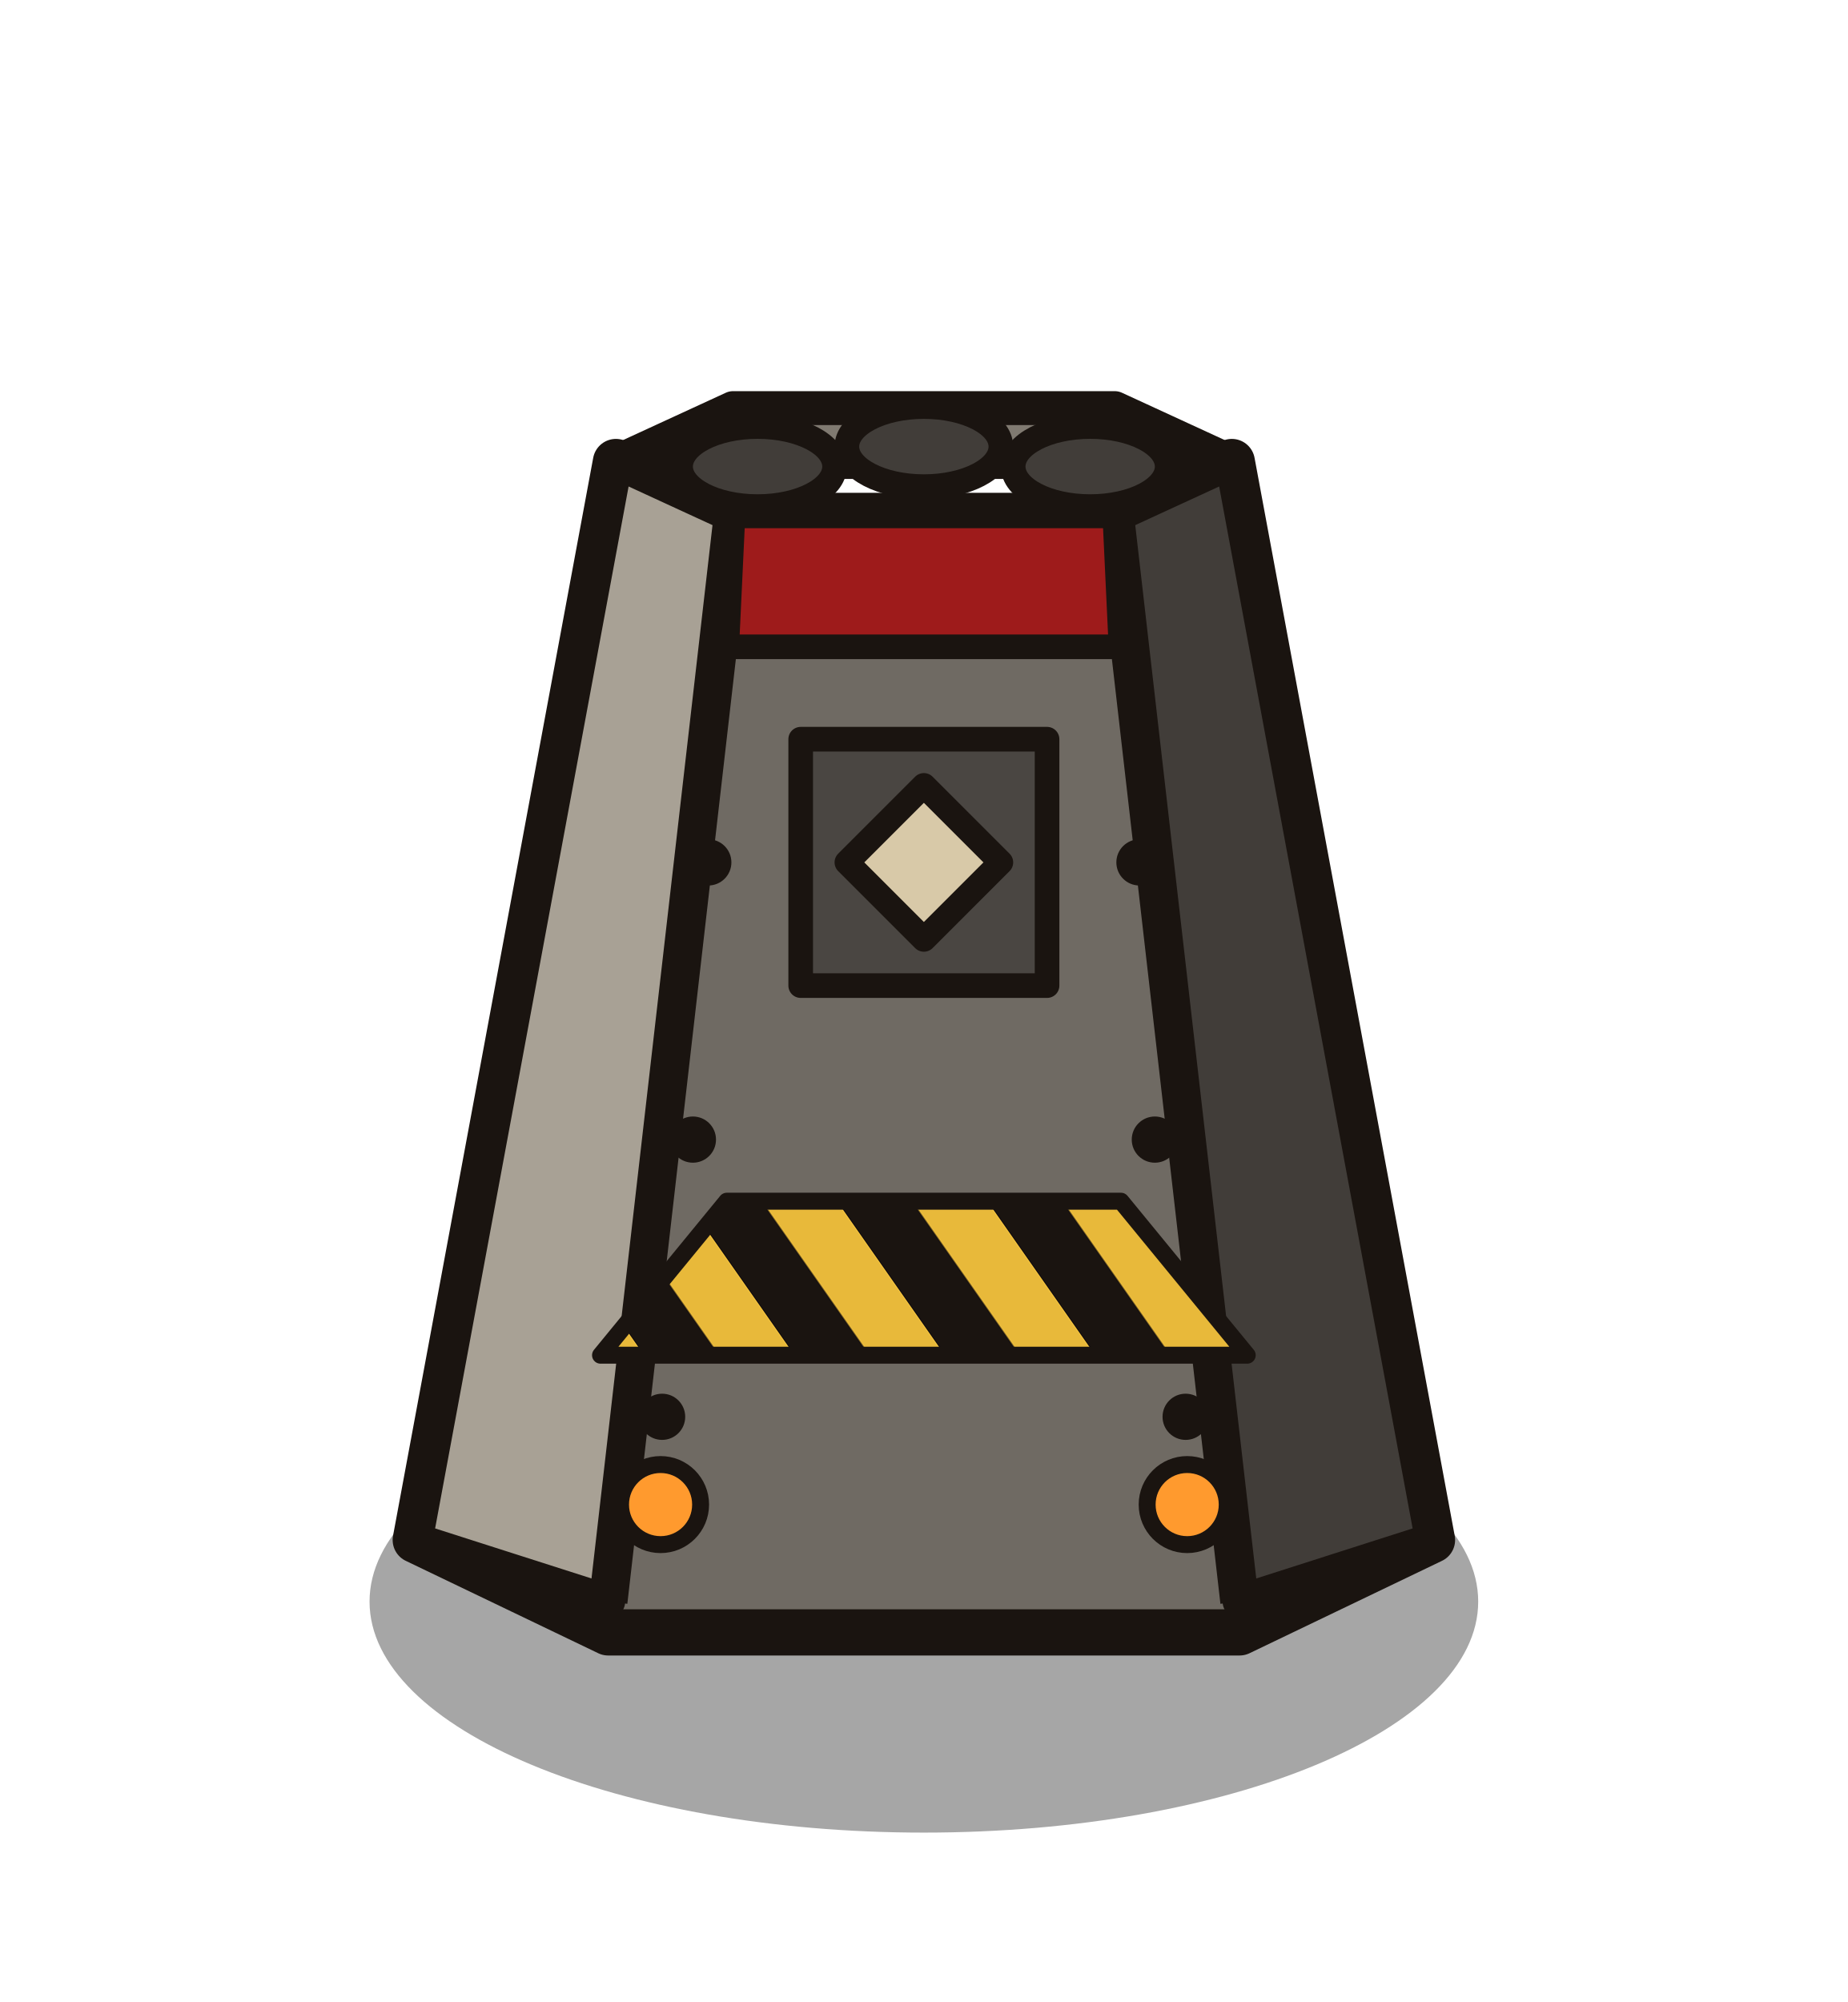
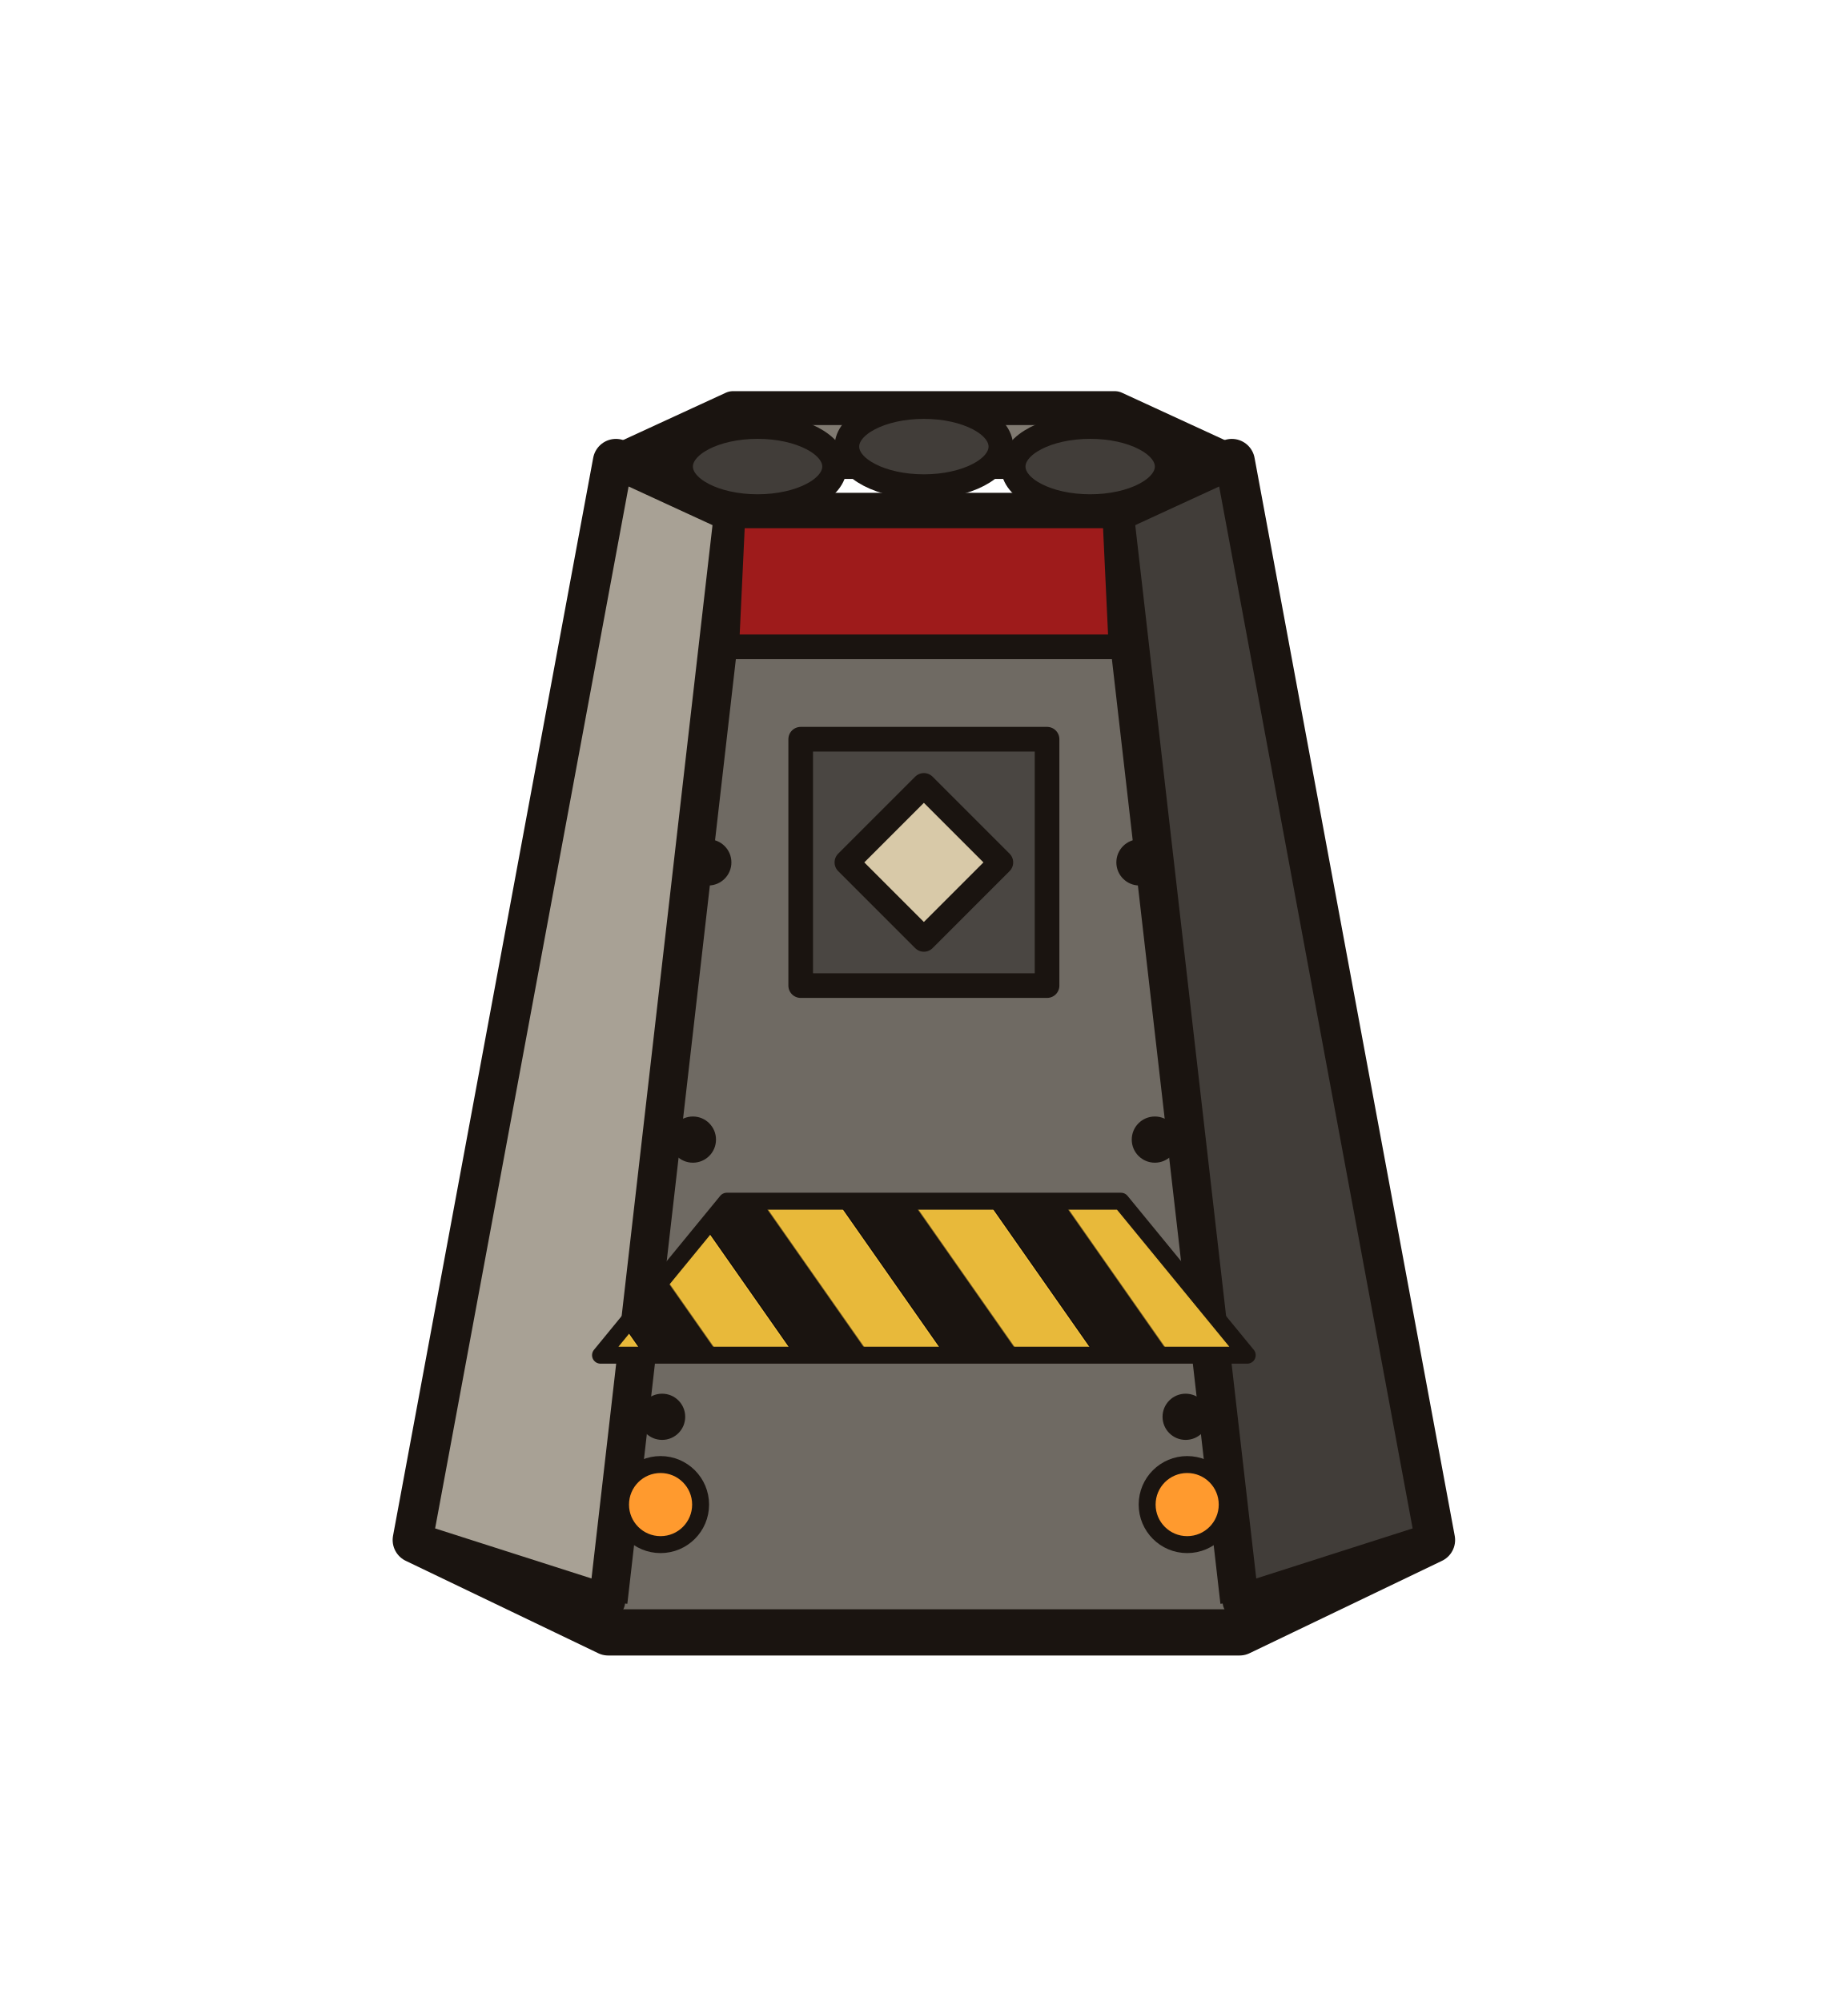
<svg xmlns="http://www.w3.org/2000/svg" viewBox="-60 -100 120 130" width="240" height="260">
  <style>.k3{stroke:#1a1410;stroke-width:3px;stroke-linejoin:round;stroke-linecap:round}.k2{stroke:#1a1410;stroke-width:2.2px;stroke-linejoin:round;stroke-linecap:round}.k15{stroke:#1a1410;stroke-width:1.6px;stroke-linejoin:round;stroke-linecap:round}.k1{stroke:#1a1410;stroke-width:1.1px;stroke-linejoin:round}</style>
  <defs>
    <pattern id="haz" width="8" height="8" patternUnits="userSpaceOnUse" patternTransform="rotate(-35)">
      <rect width="8" height="8" fill="#e8b93a" />
      <rect width="4" height="8" fill="#1a1410" />
    </pattern>
    <filter id="sil">
      <feColorMatrix type="matrix" values="0 0 0 0 0.11  0 0 0 0 0.08  0 0 0 0 0.06  0 0 0 1 0" />
    </filter>
    <g id="pod-a">
      <ellipse cx="0" cy="4" rx="36" ry="15" fill="rgba(0,0,0,.35)" stroke="none" />
      <path class="k3" d="M-32,0 L-19,-70 A19,8.55 0 0 0 19,-70 L32,0 A32,14.4 0 0 1 -32,0 Z" fill="#6f6a63" />
      <path d="M-32,0 L-19,-70" fill="none" stroke="#a8a195" stroke-width="6" />
      <path d="M-13,-2 L-8,-68" fill="none" stroke="#1a1410" stroke-width="2.5" />
      <path d="M13,-2 L8,-68" fill="none" stroke="#1a1410" stroke-width="2.5" />
      <path class="k1" d="M-29.5,-14 A29.5,13.275 0 0 0 29.5,-14 L29.5,-5 A29.5,13.275 0 0 1 -29.5,-5 Z" fill="url(#haz)" />
      <path class="k15" d="M-19.6,-64 A19.6,8.82 0 0 0 19.6,-64 L19.6,-58 A19.6,8.82 0 0 1 -19.6,-58 Z" fill="#9e1b1b" />
      <circle cx="-16.1" cy="-55.9" r="1.5" fill="#1a1410" stroke="none" />
      <circle cx="-10.8" cy="-53.7" r="1.5" fill="#1a1410" stroke="none" />
      <circle cx="-5.4" cy="-52.6" r="1.5" fill="#1a1410" stroke="none" />
      <circle cx="0.0" cy="-52.3" r="1.5" fill="#1a1410" stroke="none" />
      <circle cx="5.4" cy="-52.6" r="1.5" fill="#1a1410" stroke="none" />
      <circle cx="10.8" cy="-53.7" r="1.5" fill="#1a1410" stroke="none" />
      <circle cx="16.1" cy="-55.9" r="1.5" fill="#1a1410" stroke="none" />
      <circle cx="-24.6" cy="-13.8" r="1.5" fill="#1a1410" stroke="none" />
      <circle cx="-16.4" cy="-10.3" r="1.5" fill="#1a1410" stroke="none" />
      <circle cx="-8.2" cy="-8.7" r="1.5" fill="#1a1410" stroke="none" />
      <circle cx="0.0" cy="-8.3" r="1.5" fill="#1a1410" stroke="none" />
      <circle cx="8.2" cy="-8.7" r="1.5" fill="#1a1410" stroke="none" />
      <circle cx="16.4" cy="-10.3" r="1.5" fill="#1a1410" stroke="none" />
      <circle cx="24.6" cy="-13.8" r="1.5" fill="#1a1410" stroke="none" />
      <polygon class="k15" points="-9.0,-52.0 9.0,-52.0 9.0,-34.0 -9.0,-34.0" fill="#4a4642" />
      <circle class="k15" cx="0" cy="-43" r="5" fill="#d8c9a8" />
      <ellipse class="k2" cx="0" cy="-70" rx="19" ry="8.6" fill="#807a71" />
      <ellipse class="k15" cx="-11.4" cy="-68.632" rx="5" ry="2.6" fill="#413d39" />
      <ellipse class="k15" cx="0" cy="-70.0" rx="5" ry="2.6" fill="#413d39" />
      <ellipse class="k15" cx="11.4" cy="-68.632" rx="5" ry="2.6" fill="#413d39" />
      <ellipse class="k2" cx="0" cy="0" rx="32" ry="14.4" fill="#2e2b28" />
      <circle class="k1" cx="-16.5" cy="-4.3" r="2.6" fill="#ff9a2e" />
      <circle class="k1" cx="16.5" cy="-4.3" r="2.6" fill="#ff9a2e" />
    </g>
-     <g id="pod-b">
-       <ellipse cx="0" cy="4" rx="36" ry="15" fill="rgba(0,0,0,.35)" stroke="none" />
-       <polygon class="k3" points="-33.0,0.0 -20.5,6.0 20.5,6.0 33.0,0.0 20.0,-70.0 12.4,-66.5 -12.4,-66.5 -20.0,-70.0" fill="#6f6a63" />
-       <polygon class="k2" points="-33.0,0.0 -20.0,-70.0 -12.4,-66.5 -20.5,4.0" fill="#a8a195" />
-       <polygon class="k2" points="20.5,4.0 12.4,-66.5 20.0,-70.0 33.0,0.0" fill="#413d39" />
-       <path d="M-20.5,4 L-12.4,-66.5 M20.5,4 L12.4,-66.5" fill="none" stroke="#1a1410" stroke-width="2.5" />
-       <polygon class="k1" points="-21.0,-12.0 21.0,-12.0 12.8,-22.0 -12.8,-22.0" fill="url(#haz)" />
-       <polygon class="k15" points="-12.4,-66.5 12.4,-66.5 12.8,-58.0 -12.8,-58.0" fill="#9e1b1b" />
-       <polygon class="k15" points="-8.0,-52.0 8.0,-52.0 8.0,-36.0 -8.0,-36.0" fill="#4a4642" />
-       <polygon class="k15" points="0.0,-49.0 5.0,-44.0 0.0,-39.0 -5.0,-44.0" fill="#d8c9a8" />
-       <polygon class="k2" points="-20.0,-70.0 20.0,-70.0 12.4,-73.5 -12.4,-73.5" fill="#807a71" />
-       <ellipse class="k15" cx="-10.8" cy="-69.704" rx="5" ry="2.6" fill="#413d39" />
-       <ellipse class="k15" cx="0" cy="-71.0" rx="5" ry="2.6" fill="#413d39" />
-       <ellipse class="k15" cx="10.8" cy="-69.704" rx="5" ry="2.6" fill="#413d39" />
-       <circle cx="-17" cy="-8" r="1.5" fill="#1a1410" stroke="none" />
-       <circle cx="-15" cy="-26" r="1.5" fill="#1a1410" stroke="none" />
-       <circle cx="-14" cy="-44" r="1.5" fill="#1a1410" stroke="none" />
-       <circle cx="17" cy="-8" r="1.5" fill="#1a1410" stroke="none" />
-       <circle cx="15" cy="-26" r="1.5" fill="#1a1410" stroke="none" />
-       <circle cx="14" cy="-44" r="1.5" fill="#1a1410" stroke="none" />
-       <circle class="k1" cx="-17.1" cy="-2.3" r="2.6" fill="#ff9a2e" />
-       <circle class="k1" cx="17.1" cy="-2.3" r="2.6" fill="#ff9a2e" />
-     </g>
    <g id="pod-c">
      <ellipse cx="0" cy="4" rx="38" ry="16" fill="rgba(0,0,0,.35)" stroke="none" />
      <path class="k3" d="M-31,0 L-18,-70 A18,8.1 0 0 0 18,-70 L31,0 A31,13.95 0 0 1 -31,0 Z" fill="#6f6a63" />
      <path class="k1" d="M-28.6,-16 A28.6,12.87 0 0 0 28.6,-16 L28.6,-6 A28.6,12.87 0 0 1 -28.6,-6 Z" fill="url(#haz)" />
      <polygon class="k2" points="-31.0,2.0 -18.0,-70.0 -13.0,-70.0 -25.0,2.0" fill="#8b857c" />
      <polygon class="k2" points="-15.0,2.0 -8.5,-70.0 -3.5,-70.0 -9.0,2.0" fill="#8b857c" />
      <polygon class="k2" points="1.0,2.0 1.0,-70.0 6.0,-70.0 7.0,2.0" fill="#8b857c" />
      <polygon class="k2" points="17.0,2.0 10.5,-70.0 15.5,-70.0 23.0,2.0" fill="#8b857c" />
      <path d="M-28,-6 L-16,-64" fill="none" stroke="#413d39" stroke-width="1.6" />
      <path d="M-12,-6 L-6,-64" fill="none" stroke="#413d39" stroke-width="1.6" />
      <path d="M4,-6 L4,-64" fill="none" stroke="#413d39" stroke-width="1.6" />
      <path d="M20,-6 L13,-64" fill="none" stroke="#413d39" stroke-width="1.6" />
      <path class="k15" d="M-18.4,-66 A18.4,8.28 0 0 0 18.4,-66 L18.4,-61 A18.4,8.28 0 0 1 -18.4,-61 Z" fill="#9e1b1b" />
      <path d="M-34,-8 L-24,-24 M34,-8 L24,-24" fill="none" stroke="#1a1410" stroke-width="7" />
      <path d="M-34,-8 L-24,-24 M34,-8 L24,-24" fill="none" stroke="#a8a195" stroke-width="3.5" />
      <ellipse class="k15" cx="-34" cy="-6" rx="5" ry="2.6" fill="#413d39" />
      <ellipse class="k15" cx="34" cy="-6" rx="5" ry="2.6" fill="#413d39" />
      <ellipse class="k2" cx="0" cy="-70" rx="18" ry="8.1" fill="#807a71" />
      <ellipse class="k15" cx="-10.8" cy="-68.704" rx="5" ry="2.6" fill="#413d39" />
      <ellipse class="k15" cx="0" cy="-70.0" rx="5" ry="2.6" fill="#413d39" />
      <ellipse class="k15" cx="10.8" cy="-68.704" rx="5" ry="2.6" fill="#413d39" />
      <ellipse class="k2" cx="0" cy="2" rx="31" ry="14" fill="#2e2b28" />
      <circle class="k1" cx="-16.0" cy="-6.4" r="2.6" fill="#ff9a2e" />
      <circle class="k1" cx="16.0" cy="-6.4" r="2.6" fill="#ff9a2e" />
    </g>
-     <g id="pod-open">
-       <ellipse cx="0" cy="2" rx="58" ry="26" fill="rgba(0,0,0,.3)" stroke="none" />
+     <g id="pod-shell">
+       <polygon class="k3" points="-33.0,0.0 -20.5,6.0 20.5,6.0 33.0,0.0 20.0,-70.0 12.4,-66.5 -12.4,-66.5 -20.0,-70.0" fill="#6f6a63" />
+       <polygon class="k2" points="-33.0,0.0 -20.0,-70.0 -12.4,-66.5 -20.5,4.0" fill="#a8a195" />
+       <polygon class="k2" points="20.5,4.0 12.4,-66.5 20.0,-70.0 33.0,0.0" fill="#413d39" />
+       <path d="M-20.5,4 L-12.4,-66.5 M20.5,4 L12.4,-66.5" fill="none" stroke="#1a1410" stroke-width="2.5" />
+       <polygon class="k1" points="-21.0,-12.0 21.0,-12.0 12.8,-22.0 -12.8,-22.0" fill="url(#haz)" />
+       <polygon class="k15" points="-12.4,-66.5 12.4,-66.5 12.8,-58.0 -12.8,-58.0" fill="#9e1b1b" />
+       <polygon class="k15" points="-8.0,-52.0 8.0,-52.0 8.0,-36.0 -8.0,-36.0" fill="#4a4642" />
+       <polygon class="k15" points="0.0,-49.0 5.0,-44.0 0.0,-39.0 -5.0,-44.0" fill="#d8c9a8" />
+       <polygon class="k2" points="-20.0,-70.0 20.0,-70.0 12.4,-73.5 -12.4,-73.5" fill="#807a71" />
+       <ellipse class="k15" cx="-10.8" cy="-69.704" rx="5" ry="2.6" fill="#413d39" />
+       <ellipse class="k15" cx="0" cy="-71.0" rx="5" ry="2.6" fill="#413d39" />
+       <ellipse class="k15" cx="10.8" cy="-69.704" rx="5" ry="2.6" fill="#413d39" />
+       <circle cx="-17" cy="-8" r="1.5" fill="#1a1410" stroke="none" />
+       <circle cx="-15" cy="-26" r="1.5" fill="#1a1410" stroke="none" />
+       <circle cx="-14" cy="-44" r="1.5" fill="#1a1410" stroke="none" />
+       <circle cx="17" cy="-8" r="1.5" fill="#1a1410" stroke="none" />
+       <circle cx="15" cy="-26" r="1.5" fill="#1a1410" stroke="none" />
+       <circle cx="14" cy="-44" r="1.5" fill="#1a1410" stroke="none" />
+       <circle class="k1" cx="-17.1" cy="-2.3" r="2.6" fill="#ff9a2e" />
+       <circle class="k1" cx="17.1" cy="-2.3" r="2.6" fill="#ff9a2e" />
+     </g>
+     <g id="pod-petal-bl">
      <polygon class="k3" points="-27.7,1.1 0.9,-13.2 -13.0,-25.4 -38.5,-31.8 -68.9,-16.5 -54.1,-4.8" fill="#5d5952" />
      <path d="M-28,1 L-54,-5 L-69,-17 M1,-13 L-13,-25 L-38,-32" fill="none" stroke="#413d39" stroke-width="2" />
      <circle class="k1" cx="-34" cy="-15" r="3.2" fill="#4a4642" />
+     </g>
+     <g id="pod-petal-br">
      <polygon class="k3" points="27.7,1.1 -0.9,-13.2 13.0,-25.4 38.5,-31.8 68.9,-16.5 54.1,-4.8" fill="#5d5952" />
      <path d="M28,1 L54,-5 L69,-17 M-1,-13 L13,-25 L38,-32" fill="none" stroke="#413d39" stroke-width="2" />
      <circle class="k1" cx="34" cy="-15" r="3.2" fill="#4a4642" />
-       <circle cx="0" cy="-26" r="34" fill="#ff8a2a" opacity=".22" />
+     </g>
+     <g id="pod-core">
      <polygon class="k3" points="-18.0,0.0 -11.2,4.0 11.2,4.0 18.0,0.0 13.0,-38.0 8.1,-35.5 -8.1,-35.5 -13.0,-38.0" fill="#413d39" />
      <polygon class="k15" points="-13.0,-35.5 13.0,-35.5 13.4,-28.0 -13.4,-28.0" fill="#9e1b1b" />
      <polygon class="k2" points="-13.0,-38.0 13.0,-38.0 8.0,-40.5 -8.0,-40.5" fill="#ffb13b" />
-       <polygon points="-9.0,-42.0 9.0,-42.0 22.0,-96.0 -22.0,-96.0" fill="#ff8a2a" opacity=".3" />
+       <polygon class="k15" points="-17.0,0.0 -10.0,4.0 10.0,4.0 17.0,0.0 10.0,-4.0 -10.0,-4.0" fill="#ffd23f" />
+     </g>
+     <g id="pod-petal-fr">
      <polygon class="k3" points="-0.9,13.2 27.7,-1.1 54.1,4.8 68.9,16.5 38.5,31.8 13.0,25.4" fill="#6f6a63" />
      <path d="M-1,13 L13,25 L38,32 M28,-1 L54,5 L69,17" fill="none" stroke="#413d39" stroke-width="2" />
      <circle class="k1" cx="34" cy="15" r="3.2" fill="#4a4642" />
+     </g>
+     <g id="pod-petal-fl">
      <polygon class="k3" points="0.9,13.2 -27.7,-1.1 -54.1,4.8 -68.9,16.5 -38.5,31.8 -13.0,25.4" fill="#6f6a63" />
      <path d="M1,13 L-13,25 L-38,32 M-28,-1 L-54,5 L-69,17" fill="none" stroke="#413d39" stroke-width="2" />
      <circle class="k1" cx="-34" cy="15" r="3.2" fill="#4a4642" />
-       <polygon class="k15" points="-17.0,0.0 -10.0,4.0 10.0,4.0 17.0,0.0 10.0,-4.0 -10.0,-4.0" fill="#ffd23f" />
+     </g>
+     <g id="pod-b">
+       <use href="#pod-shell" />
+     </g>
+     <g id="pod-open">
+       <use href="#pod-petal-bl" />
+       <use href="#pod-petal-br" />
+       <use href="#pod-core" />
+       <use href="#pod-petal-fr" />
+       <use href="#pod-petal-fl" />
    </g>
  </defs>
  <use href="#pod-b" />
</svg>
